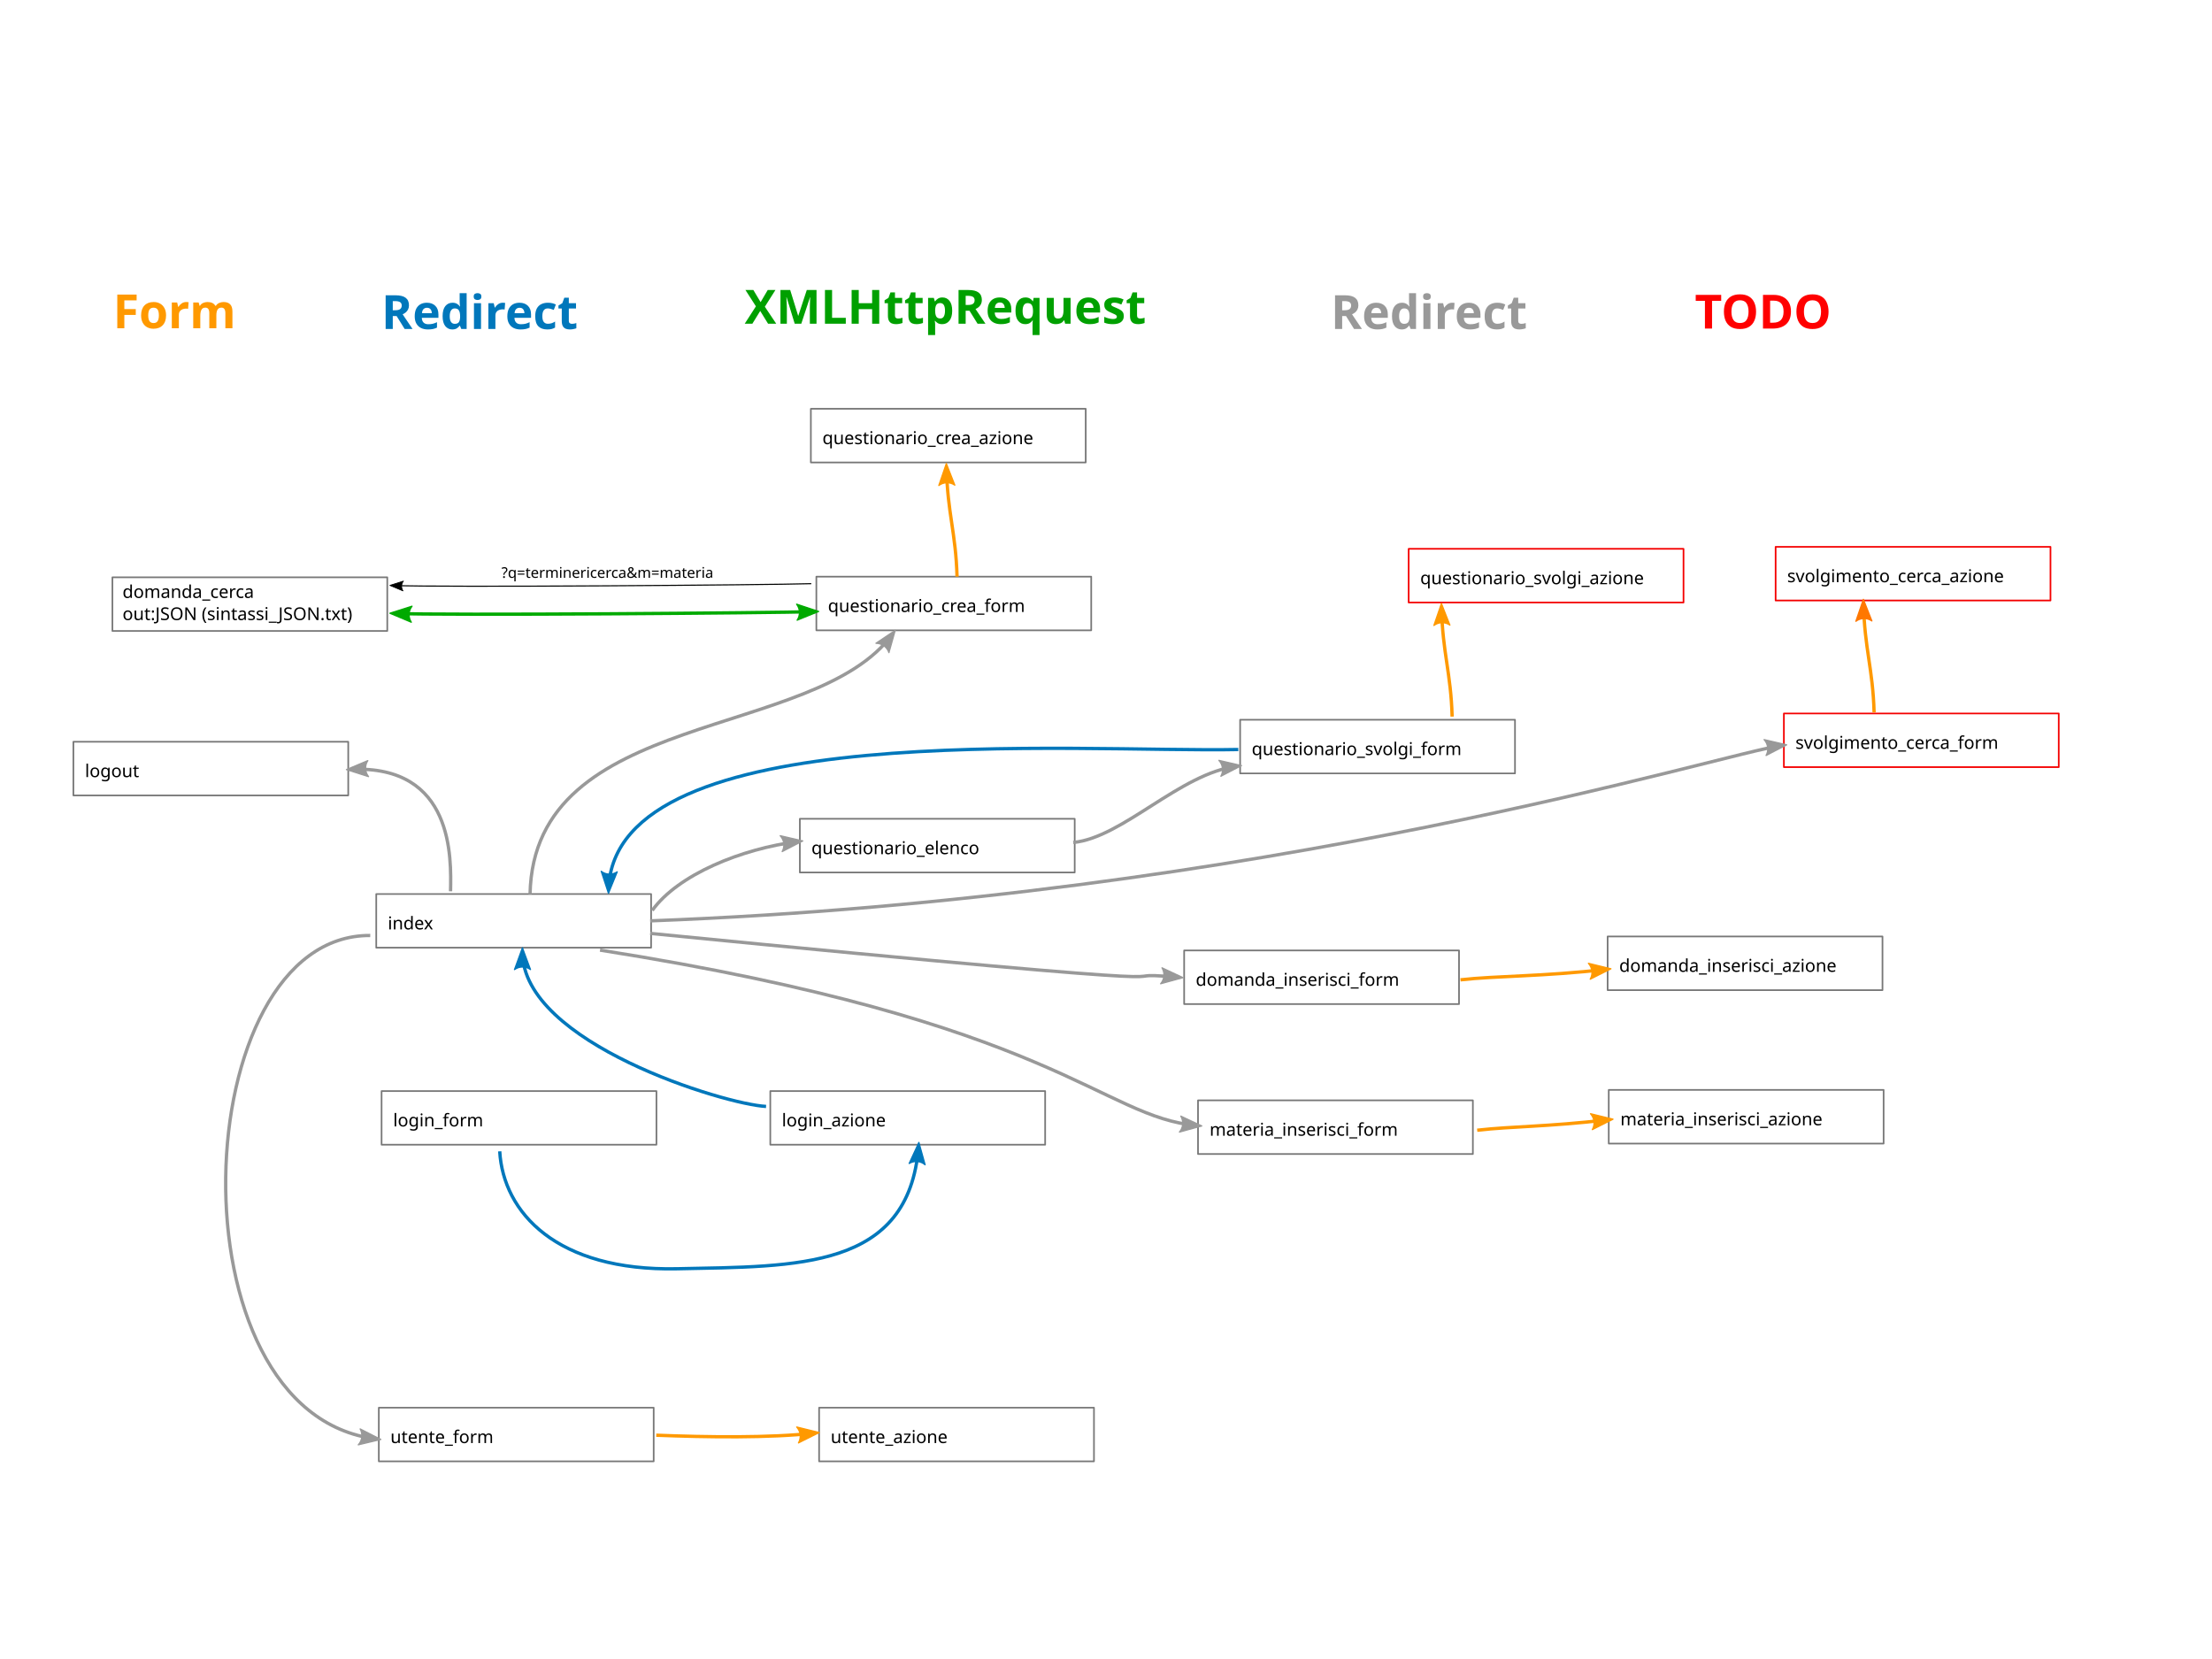
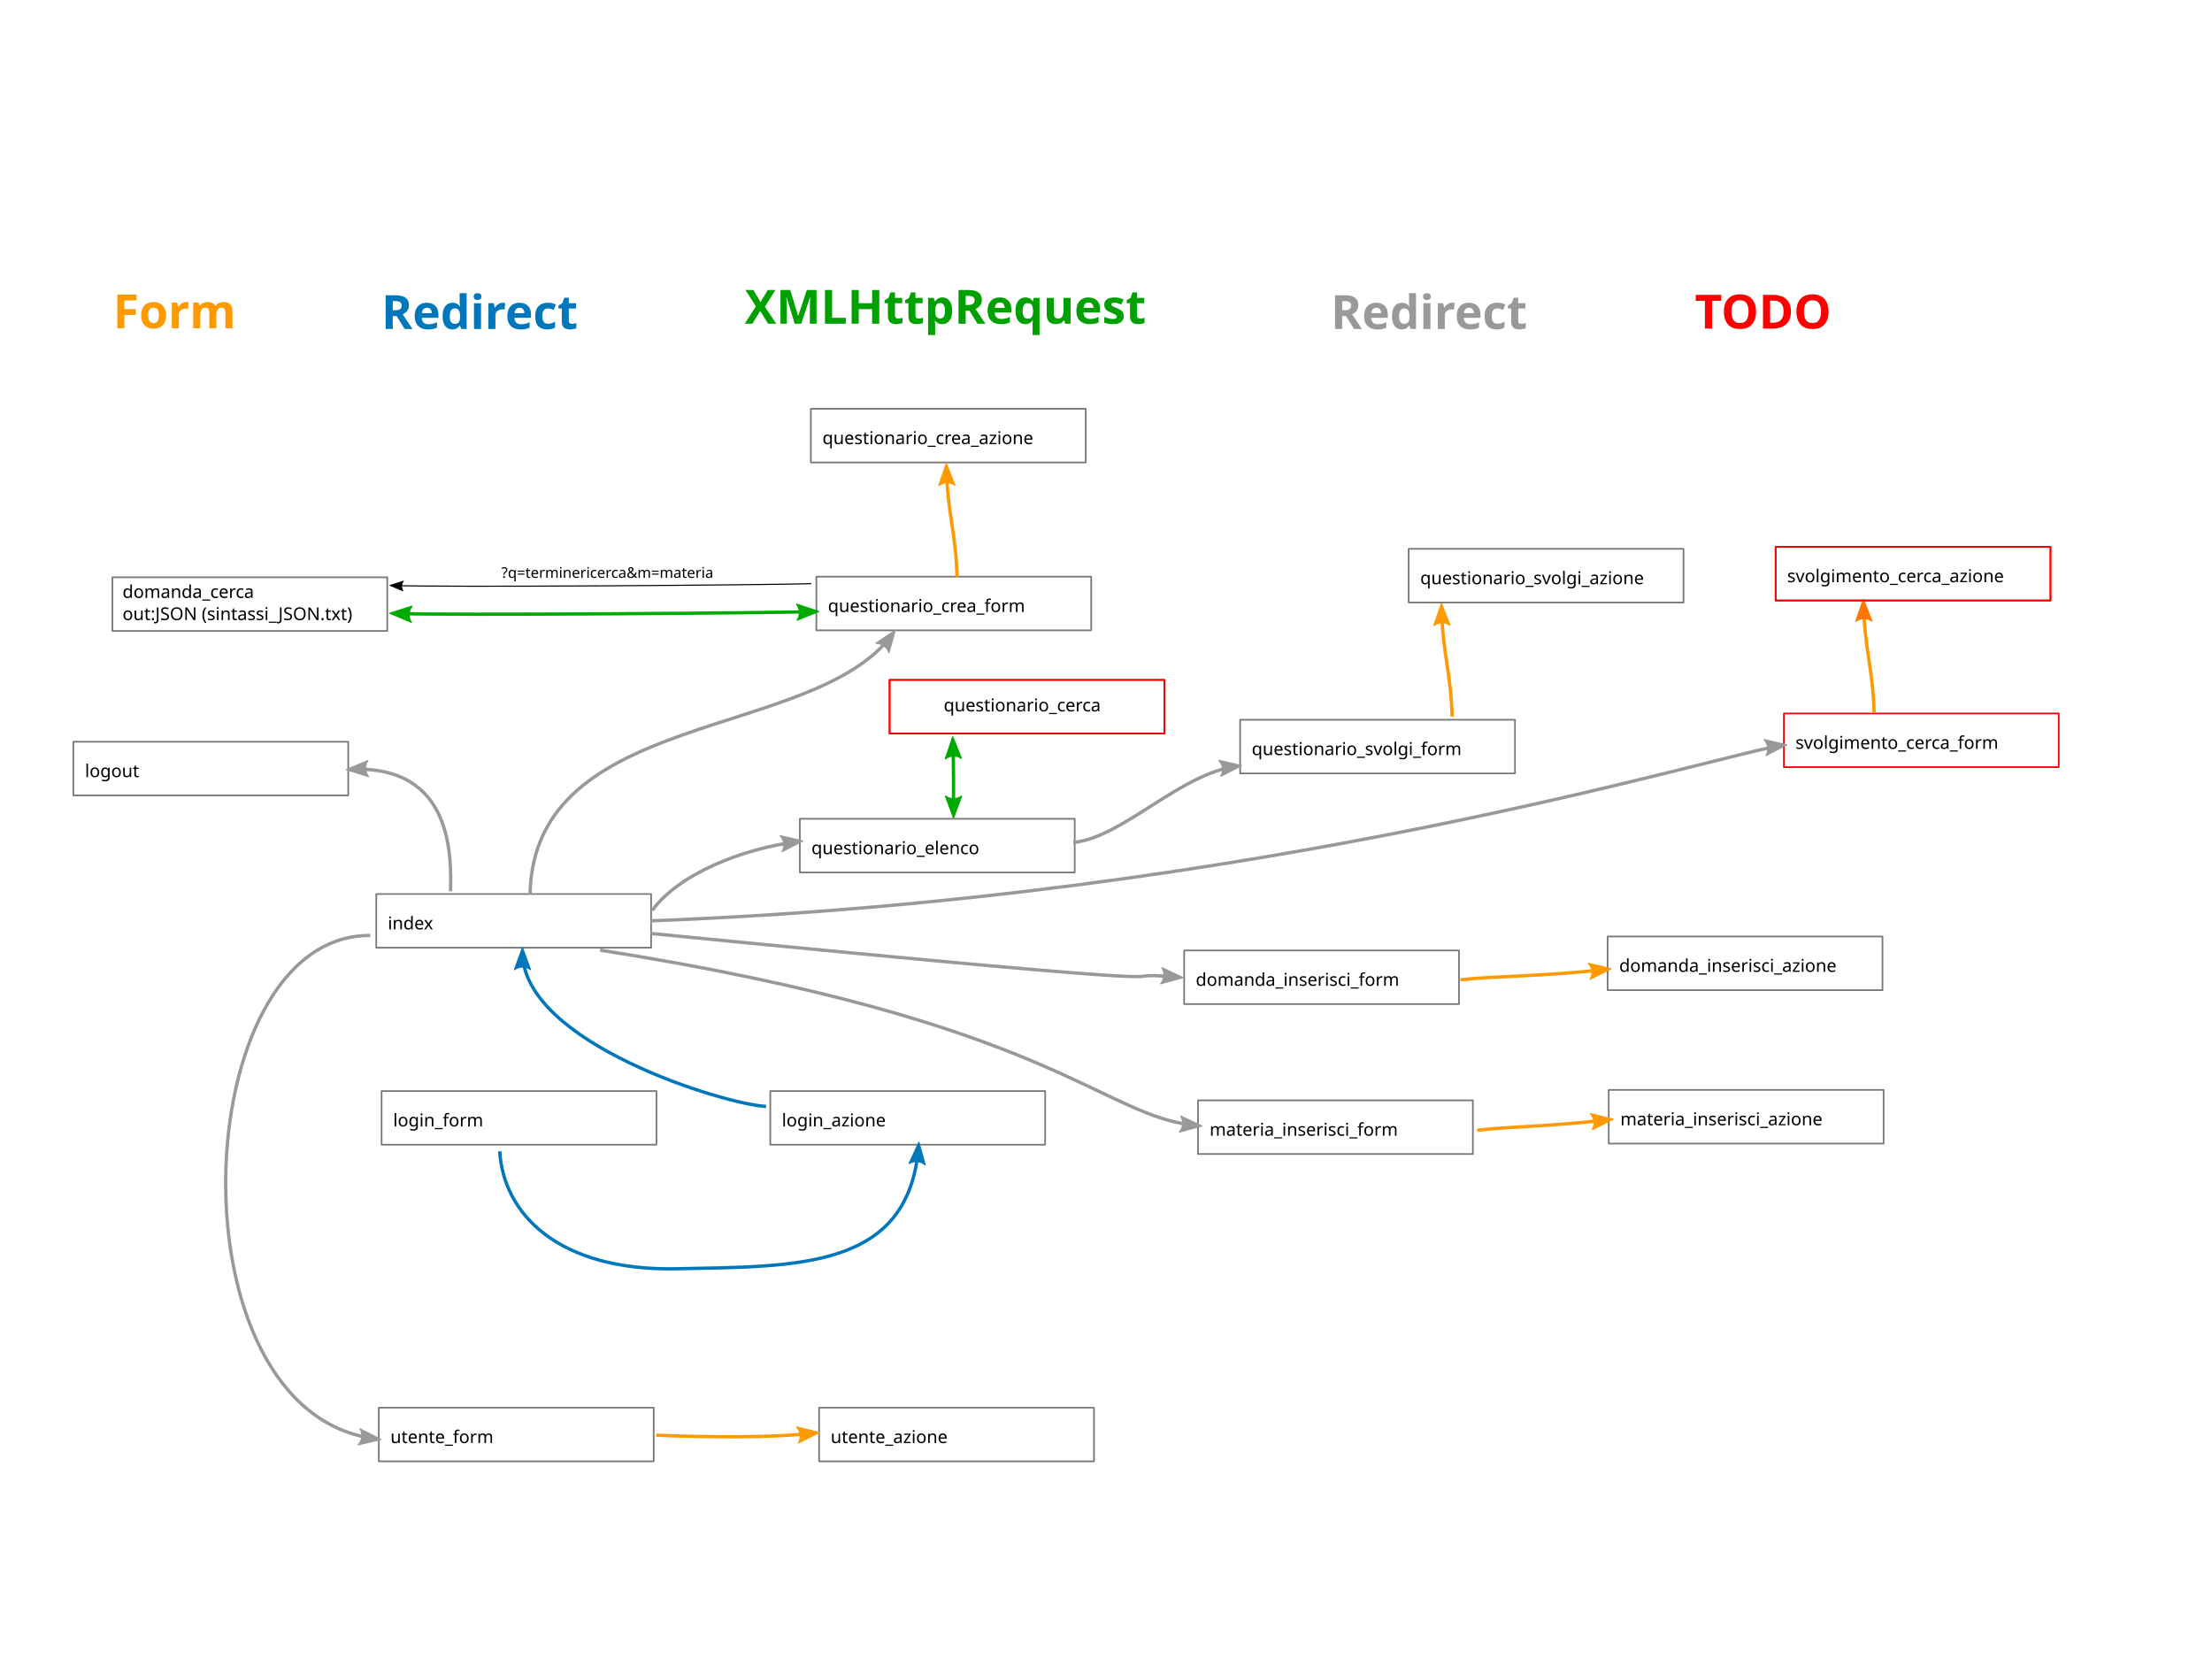
<svg xmlns="http://www.w3.org/2000/svg" width="2000" height="1500" viewBox="0 0 529.167 396.875" version="1.1" id="svg8">
  <defs id="defs2">
+     <marker orient="auto" refY="0" refX="0" id="marker4862" style="overflow:visible">
+       <path id="path4860" style="fill:#00aa00;fill-opacity:1;fill-rule:evenodd;stroke:#00aa00;stroke-width:0.625;stroke-linejoin:round;stroke-opacity:1" d="M 8.719,4.034 -2.207,0.016 8.719,-4.002 c -1.745,2.372 -1.735,5.617 -6e-7,8.035 z" transform="scale(-0.6)" />
+     </marker>
+     <marker style="overflow:visible" id="marker4858" refX="0" refY="0" orient="auto">
+       <path transform="scale(0.6)" d="M 8.719,4.034 -2.207,0.016 8.719,-4.002 c -1.745,2.372 -1.735,5.617 -6e-7,8.035 z" style="fill:#00aa00;fill-opacity:1;fill-rule:evenodd;stroke:#00aa00;stroke-width:0.625;stroke-linejoin:round;stroke-opacity:1" id="path4856" />
+     </marker>
    <marker orient="auto" refY="0.0" refX="0.0" id="marker1396" style="overflow:visible">
      <path id="path1153" style="fill-rule:evenodd;stroke-width:0.625;stroke-linejoin:round;stroke:#0077bb;stroke-opacity:1;fill:#0077bb;fill-opacity:1" d="M 8.719,4.034 L -2.207,0.016 L 8.719,-4.002 C 6.973,-1.63 6.983,1.616 8.719,4.034 z " transform="scale(0.6) translate(0,0)" />
    </marker>
    <marker orient="auto" refY="0.0" refX="0.0" id="Arrow2Lstart" style="overflow:visible">
      <path id="path1147" style="fill-rule:evenodd;stroke-width:0.625;stroke-linejoin:round;stroke:#0077bb;stroke-opacity:1;fill:#0077bb;fill-opacity:1" d="M 8.719,4.034 L -2.207,0.016 L 8.719,-4.002 C 6.973,-1.63 6.983,1.616 8.719,4.034 z " transform="scale(1.1) translate(1,0)" />
    </marker>
    <marker orient="auto" refY="0.0" refX="0.0" id="Arrow1Lstart" style="overflow:visible">
      <path id="path1129" d="M 0.0,0.0 L 5.0,-5.0 L -12.5,0.0 L 5.0,5.0 L 0.0,0.0 z " style="fill-rule:evenodd;stroke:#0077bb;stroke-width:1pt;stroke-opacity:1;fill:#0077bb;fill-opacity:1" transform="scale(0.8) translate(12.5,0)" />
    </marker>
    <marker orient="auto" refY="0" refX="0" id="marker14978" style="overflow:visible">
      <path id="path14976" style="fill:#000100;fill-opacity:1;fill-rule:evenodd;stroke:#000100;stroke-width:0.625;stroke-linejoin:round;stroke-opacity:1" d="M 8.719,4.034 -2.207,0.016 8.719,-4.002 c -1.745,2.372 -1.735,5.617 -6e-7,8.035 z" transform="scale(-0.6)" />
    </marker>
    <marker style="overflow:visible" id="marker14836" refX="0" refY="0" orient="auto">
      <path transform="scale(0.6)" d="M 8.719,4.034 -2.207,0.016 8.719,-4.002 c -1.745,2.372 -1.735,5.617 -6e-7,8.035 z" style="fill:#00aa00;fill-opacity:1;fill-rule:evenodd;stroke:#00aa00;stroke-width:0.625;stroke-linejoin:round;stroke-opacity:1" id="path14834" />
    </marker>
    <marker orient="auto" refY="0" refX="0" id="marker13296" style="overflow:visible">
      <path id="path13294" style="fill:#999999;fill-opacity:1;fill-rule:evenodd;stroke:#999999;stroke-width:0.625;stroke-linejoin:round;stroke-opacity:1" d="M 8.719,4.034 -2.207,0.016 8.719,-4.002 c -1.745,2.372 -1.735,5.617 -6e-7,8.035 z" transform="scale(-0.6)" />
    </marker>
    <marker style="overflow:visible" id="marker13080" refX="0" refY="0" orient="auto">
      <path transform="scale(-0.6)" d="M 8.719,4.034 -2.207,0.016 8.719,-4.002 c -1.745,2.372 -1.735,5.617 -6e-7,8.035 z" style="fill:#999999;fill-opacity:1;fill-rule:evenodd;stroke:#999999;stroke-width:0.625;stroke-linejoin:round;stroke-opacity:1" id="path13078" />
    </marker>
    <marker orient="auto" refY="0" refX="0" id="marker12432" style="overflow:visible">
      <path id="path12430" style="fill:#999999;fill-opacity:1;fill-rule:evenodd;stroke:#999999;stroke-width:0.625;stroke-linejoin:round;stroke-opacity:1" d="M 8.719,4.034 -2.207,0.016 8.719,-4.002 c -1.745,2.372 -1.735,5.617 -6e-7,8.035 z" transform="scale(-0.6)" />
    </marker>
    <marker orient="auto" refY="0" refX="0" id="marker12006" style="overflow:visible">
      <path id="path12004" style="fill:#ff9900;fill-opacity:1;fill-rule:evenodd;stroke:#ff9900;stroke-width:0.625;stroke-linejoin:round;stroke-opacity:1" d="M 8.719,4.034 -2.207,0.016 8.719,-4.002 c -1.745,2.372 -1.735,5.617 -6e-7,8.035 z" transform="scale(-0.6)" />
    </marker>
    <marker style="overflow:visible" id="marker11724" refX="0" refY="0" orient="auto">
      <path transform="scale(-0.6)" d="M 8.719,4.034 -2.207,0.016 8.719,-4.002 c -1.745,2.372 -1.735,5.617 -6e-7,8.035 z" style="fill:#ff9900;fill-opacity:1;fill-rule:evenodd;stroke:#ff9900;stroke-width:0.625;stroke-linejoin:round;stroke-opacity:1" id="path11722" />
    </marker>
    <marker style="overflow:visible" id="marker10980" refX="0" refY="0" orient="auto">
      <path transform="scale(-0.6)" d="M 8.719,4.034 -2.207,0.016 8.719,-4.002 c -1.745,2.372 -1.735,5.617 -6e-7,8.035 z" style="fill:#999999;fill-opacity:1;fill-rule:evenodd;stroke:#999999;stroke-width:0.625;stroke-linejoin:round;stroke-opacity:1" id="path10978" />
    </marker>
    <marker orient="auto" refY="0" refX="0" id="marker10524" style="overflow:visible">
      <path id="path10522" style="fill:#999999;fill-opacity:1;fill-rule:evenodd;stroke:#999999;stroke-width:0.625;stroke-linejoin:round;stroke-opacity:1" d="M 8.719,4.034 -2.207,0.016 8.719,-4.002 c -1.745,2.372 -1.735,5.617 -6e-7,8.035 z" transform="scale(-0.6)" />
    </marker>
    <marker style="overflow:visible" id="marker9492" refX="0" refY="0" orient="auto">
      <path transform="scale(-0.6)" d="M 8.719,4.034 -2.207,0.016 8.719,-4.002 c -1.745,2.372 -1.735,5.617 -6e-7,8.035 z" style="fill:#999999;fill-opacity:1;fill-rule:evenodd;stroke:#999999;stroke-width:0.625;stroke-linejoin:round;stroke-opacity:1" id="path9490" />
    </marker>
    <marker orient="auto" refY="0" refX="0" id="marker8206" style="overflow:visible">
      <path id="path8204" style="fill:#ff9900;fill-opacity:1;fill-rule:evenodd;stroke:#ff9900;stroke-width:0.625;stroke-linejoin:round;stroke-opacity:1" d="M 8.719,4.034 -2.207,0.016 8.719,-4.002 c -1.745,2.372 -1.735,5.617 -6e-7,8.035 z" transform="scale(-0.6)" />
    </marker>
    <marker orient="auto" refY="0" refX="0" id="marker8014" style="overflow:visible">
      <path id="path8012" style="fill:#ff7700;fill-opacity:1;fill-rule:evenodd;stroke:#ff7700;stroke-width:0.625;stroke-linejoin:round;stroke-opacity:1" d="M 8.719,4.034 -2.207,0.016 8.719,-4.002 c -1.745,2.372 -1.735,5.617 -6e-7,8.035 z" transform="scale(-0.6)" />
    </marker>
    <marker style="overflow:visible" id="marker7786" refX="0" refY="0" orient="auto">
      <path transform="scale(-0.6)" d="M 8.719,4.034 -2.207,0.016 8.719,-4.002 c -1.745,2.372 -1.735,5.617 -6e-7,8.035 z" style="fill:#ff9900;fill-opacity:1;fill-rule:evenodd;stroke:#ff9900;stroke-width:0.625;stroke-linejoin:round;stroke-opacity:1" id="path7784" />
    </marker>
    <marker orient="auto" refY="0" refX="0" id="Arrow2Mstart" style="overflow:visible">
      <path id="path967" style="fill:#00aa00;fill-opacity:1;fill-rule:evenodd;stroke:#00aa00;stroke-width:0.625;stroke-linejoin:round;stroke-opacity:1" d="M 8.719,4.034 -2.207,0.016 8.719,-4.002 c -1.745,2.372 -1.735,5.617 -6e-7,8.035 z" transform="scale(0.6)" />
    </marker>
    <marker style="overflow:visible" id="marker6674" refX="0" refY="0" orient="auto">
      <path transform="scale(-0.6)" d="M 8.719,4.034 -2.207,0.016 8.719,-4.002 c -1.745,2.372 -1.735,5.617 -6e-7,8.035 z" style="fill:#00aa00;fill-opacity:1;fill-rule:evenodd;stroke:#00aa00;stroke-width:0.625;stroke-linejoin:round;stroke-opacity:1" id="path6672" />
    </marker>
    <marker orient="auto" refY="0" refX="0" id="marker6094" style="overflow:visible">
      <path id="path6092" style="fill:#ff9900;fill-opacity:1;fill-rule:evenodd;stroke:#ff9900;stroke-width:0.625;stroke-linejoin:round;stroke-opacity:1" d="M 8.719,4.034 -2.207,0.016 8.719,-4.002 c -1.745,2.372 -1.735,5.617 -6e-7,8.035 z" transform="scale(-0.6)" />
    </marker>
    <marker style="overflow:visible" id="marker5676" refX="0" refY="0" orient="auto">
      <path transform="scale(-0.6)" d="M 8.719,4.034 -2.207,0.016 8.719,-4.002 c -1.745,2.372 -1.735,5.617 -6e-7,8.035 z" style="fill:#999999;fill-opacity:1;fill-rule:evenodd;stroke:#999999;stroke-width:0.625;stroke-linejoin:round;stroke-opacity:1" id="path5674" />
    </marker>
    <marker orient="auto" refY="0" refX="0" id="marker4500" style="overflow:visible">
      <path id="path4498" style="fill:#999999;fill-opacity:1;fill-rule:evenodd;stroke:#999999;stroke-width:0.625;stroke-linejoin:round;stroke-opacity:1" d="M 8.719,4.034 -2.207,0.016 8.719,-4.002 c -1.745,2.372 -1.735,5.617 -6e-7,8.035 z" transform="scale(-0.6)" />
    </marker>
    <marker orient="auto" refY="0" refX="0" id="marker3344" style="overflow:visible">
      <path id="path3342" style="fill:#0077bb;fill-opacity:1;fill-rule:evenodd;stroke:#0077bb;stroke-width:0.625;stroke-linejoin:round;stroke-opacity:1" d="M 8.719,4.034 -2.207,0.016 8.719,-4.002 c -1.745,2.372 -1.735,5.617 -6e-7,8.035 z" transform="scale(-0.6)" />
-     </marker>
-     <marker style="overflow:visible" id="marker3308" refX="0" refY="0" orient="auto">
-       <path transform="scale(-0.6)" d="M 8.719,4.034 -2.207,0.016 8.719,-4.002 c -1.745,2.372 -1.735,5.617 -6e-7,8.035 z" style="fill:#0077bb;fill-opacity:1;fill-rule:evenodd;stroke:#0077bb;stroke-width:0.625;stroke-linejoin:round;stroke-opacity:1" id="path3306" />
    </marker>
    <marker orient="auto" refY="0" refX="0" id="Arrow2Mend" style="overflow:visible">
      <path id="path970" style="fill:#0077bb;fill-opacity:1;fill-rule:evenodd;stroke:#0077bb;stroke-width:0.625;stroke-linejoin:round;stroke-opacity:1" d="M 8.719,4.034 -2.207,0.016 8.719,-4.002 c -1.745,2.372 -1.735,5.617 -6e-7,8.035 z" transform="scale(-0.6)" />
    </marker>
    <marker orient="auto" refY="0" refX="0" id="marker1802" style="overflow:visible">
      <path id="path1800" style="fill:#000100;fill-opacity:1;fill-rule:evenodd;stroke:#000100;stroke-width:0.625;stroke-linejoin:round;stroke-opacity:1" d="M 8.719,4.034 -2.207,0.016 8.719,-4.002 c -1.745,2.372 -1.735,5.617 -6e-7,8.035 z" transform="matrix(-1.1,0,0,-1.1,-1.1,0)" />
    </marker>
    <marker orient="auto" refY="0" refX="0" id="Arrow1Lend" style="overflow:visible">
      <path id="path946" d="M 0,0 5,-5 -12.5,0 5,5 Z" style="fill:#0077bb;fill-opacity:1;fill-rule:evenodd;stroke:#0077bb;stroke-width:1pt;stroke-opacity:1" transform="matrix(-0.8,0,0,-0.8,-10,0)" />
    </marker>
  </defs>
  <g id="layer1" transform="translate(0,99.87499)">
    <rect style="fill:none;fill-opacity:1;stroke:#777777;stroke-width:0.392;stroke-linecap:round;stroke-linejoin:round;stroke-miterlimit:4;stroke-dasharray:none;stroke-opacity:1" id="rect815" width="65.754" height="12.837" x="90.009" y="114" />
    <text xml:space="preserve" style="font-style:normal;font-weight:normal;font-size:2.117px;line-height:125%;font-family:sans-serif;letter-spacing:0px;word-spacing:0px;fill:#000000;fill-opacity:1;stroke:none;stroke-width:0.265px;stroke-linecap:butt;stroke-linejoin:miter;stroke-opacity:1" x="92.774" y="122.461" id="text819">
      <tspan id="tspan817" x="92.774" y="122.461" style="font-size:4.233px;stroke-width:0.265px">index</tspan>
    </text>
    <rect y="161.133" x="91.283" height="12.837" width="65.754" id="rect821" style="fill:none;fill-opacity:1;stroke:#777777;stroke-width:0.392;stroke-linecap:round;stroke-linejoin:round;stroke-miterlimit:4;stroke-dasharray:none;stroke-opacity:1" />
    <text id="text825" y="169.593" x="94.048" style="font-style:normal;font-weight:normal;font-size:2.117px;line-height:125%;font-family:sans-serif;letter-spacing:0px;word-spacing:0px;fill:#000000;fill-opacity:1;stroke:none;stroke-width:0.265px;stroke-linecap:butt;stroke-linejoin:miter;stroke-opacity:1" xml:space="preserve">
      <tspan style="font-size:4.233px;stroke-width:0.265px" y="169.593" x="94.048" id="tspan823">login_form</tspan>
    </text>
    <rect style="fill:none;fill-opacity:1;stroke:#777777;stroke-width:0.392;stroke-linecap:round;stroke-linejoin:round;stroke-miterlimit:4;stroke-dasharray:none;stroke-opacity:1" id="rect827" width="65.754" height="12.837" x="184.274" y="161.133" />
    <text xml:space="preserve" style="font-style:normal;font-weight:normal;font-size:2.117px;line-height:125%;font-family:sans-serif;letter-spacing:0px;word-spacing:0px;fill:#000000;fill-opacity:1;stroke:none;stroke-width:0.265px;stroke-linecap:butt;stroke-linejoin:miter;stroke-opacity:1" x="187.039" y="169.593" id="text831">
      <tspan id="tspan829" x="187.039" y="169.593" style="font-size:4.233px;stroke-width:0.265px">login_azione</tspan>
    </text>
    <rect y="160.858" x="384.854" height="12.837" width="65.754" id="rect833" style="fill:none;fill-opacity:1;stroke:#777777;stroke-width:0.392;stroke-linecap:round;stroke-linejoin:round;stroke-miterlimit:4;stroke-dasharray:none;stroke-opacity:1" />
    <text id="text837" y="169.319" x="387.619" style="font-style:normal;font-weight:normal;font-size:2.117px;line-height:125%;font-family:sans-serif;letter-spacing:0px;word-spacing:0px;fill:#000000;fill-opacity:1;stroke:none;stroke-width:0.265px;stroke-linecap:butt;stroke-linejoin:miter;stroke-opacity:1" xml:space="preserve">
      <tspan style="font-size:4.233px;stroke-width:0.265px" y="169.319" x="387.619" id="tspan835">materia_inserisci_azione</tspan>
    </text>
    <rect style="fill:none;fill-opacity:1;stroke:#777777;stroke-width:0.392;stroke-linecap:round;stroke-linejoin:round;stroke-miterlimit:4;stroke-dasharray:none;stroke-opacity:1" id="rect839" width="65.754" height="12.837" x="286.595" y="163.357" />
    <text xml:space="preserve" style="font-style:normal;font-weight:normal;font-size:2.117px;line-height:125%;font-family:sans-serif;letter-spacing:0px;word-spacing:0px;fill:#000000;fill-opacity:1;stroke:none;stroke-width:0.265px;stroke-linecap:butt;stroke-linejoin:miter;stroke-opacity:1" x="289.36" y="171.817" id="text843">
      <tspan id="tspan841" x="289.36" y="171.817" style="font-size:4.233px;stroke-width:0.265px">materia_inserisci_form</tspan>
    </text>
    <rect y="127.492" x="283.28" height="12.837" width="65.754" id="rect857" style="fill:none;fill-opacity:1;stroke:#777777;stroke-width:0.392;stroke-linecap:round;stroke-linejoin:round;stroke-miterlimit:4;stroke-dasharray:none;stroke-opacity:1" />
    <text id="text861" y="135.952" x="286.045" style="font-style:normal;font-weight:normal;font-size:2.117px;line-height:125%;font-family:sans-serif;letter-spacing:0px;word-spacing:0px;fill:#000000;fill-opacity:1;stroke:none;stroke-width:0.265px;stroke-linecap:butt;stroke-linejoin:miter;stroke-opacity:1" xml:space="preserve">
      <tspan style="font-size:4.233px;stroke-width:0.265px" y="135.952" x="286.045" id="tspan859">domanda_inserisci_form</tspan>
    </text>
    <rect style="fill:none;fill-opacity:1;stroke:#777777;stroke-width:0.392;stroke-linecap:round;stroke-linejoin:round;stroke-miterlimit:4;stroke-dasharray:none;stroke-opacity:1" id="rect863" width="65.754" height="12.837" x="384.586" y="124.152" />
    <text xml:space="preserve" style="font-style:normal;font-weight:normal;font-size:2.117px;line-height:125%;font-family:sans-serif;letter-spacing:0px;word-spacing:0px;fill:#000000;fill-opacity:1;stroke:none;stroke-width:0.265px;stroke-linecap:butt;stroke-linejoin:miter;stroke-opacity:1" x="387.351" y="132.613" id="text867">
      <tspan id="tspan865" x="387.351" y="132.613" style="font-size:4.233px;stroke-width:0.265px">domanda_inserisci_azione</tspan>
    </text>
    <rect y="70.806" x="426.75" height="12.837" width="65.754" id="rect869" style="fill:none;fill-opacity:1;stroke:#f40000;stroke-width:0.392;stroke-linecap:round;stroke-linejoin:round;stroke-miterlimit:4;stroke-dasharray:none;stroke-opacity:1" />
    <text id="text873" y="79.266" x="429.515" style="font-style:normal;font-weight:normal;font-size:2.117px;line-height:125%;font-family:sans-serif;letter-spacing:0px;word-spacing:0px;fill:#000000;fill-opacity:1;stroke:none;stroke-width:0.265px;stroke-linecap:butt;stroke-linejoin:miter;stroke-opacity:1" xml:space="preserve">
      <tspan style="font-size:4.233px;stroke-width:0.265px" y="79.266" x="429.515" id="tspan871">svolgimento_cerca_form</tspan>
    </text>
    <rect style="fill:none;fill-opacity:1;stroke:#f40000;stroke-width:0.392;stroke-linecap:round;stroke-linejoin:round;stroke-miterlimit:4;stroke-dasharray:none;stroke-opacity:1" id="rect875" width="65.754" height="12.837" x="424.775" y="30.943" />
    <text xml:space="preserve" style="font-style:normal;font-weight:normal;font-size:2.117px;line-height:125%;font-family:sans-serif;letter-spacing:0px;word-spacing:0px;fill:#000000;fill-opacity:1;stroke:none;stroke-width:0.265px;stroke-linecap:butt;stroke-linejoin:miter;stroke-opacity:1" x="427.54" y="39.403" id="text879">
      <tspan id="tspan877" x="427.54" y="39.403" style="font-size:4.233px;stroke-width:0.265px">svolgimento_cerca_azione</tspan>
    </text>
    <rect y="96.004" x="191.344" height="12.837" width="65.754" id="rect881" style="fill:none;fill-opacity:1;stroke:#777777;stroke-width:0.392;stroke-linecap:round;stroke-linejoin:round;stroke-miterlimit:4;stroke-dasharray:none;stroke-opacity:1" />
    <text id="text885" y="104.464" x="194.109" style="font-style:normal;font-weight:normal;font-size:2.117px;line-height:125%;font-family:sans-serif;letter-spacing:0px;word-spacing:0px;fill:#000000;fill-opacity:1;stroke:none;stroke-width:0.265px;stroke-linecap:butt;stroke-linejoin:miter;stroke-opacity:1" xml:space="preserve">
      <tspan style="font-size:4.233px;stroke-width:0.265px" y="104.464" x="194.109" id="tspan883">questionario_elenco</tspan>
    </text>
    <rect style="fill:none;fill-opacity:1;stroke:#777777;stroke-width:0.392;stroke-linecap:round;stroke-linejoin:round;stroke-miterlimit:4;stroke-dasharray:none;stroke-opacity:1" id="rect887" width="65.754" height="12.837" x="296.672" y="72.305" />
    <text xml:space="preserve" style="font-style:normal;font-weight:normal;font-size:2.117px;line-height:125%;font-family:sans-serif;letter-spacing:0px;word-spacing:0px;fill:#000000;fill-opacity:1;stroke:none;stroke-width:0.265px;stroke-linecap:butt;stroke-linejoin:miter;stroke-opacity:1" x="299.437" y="80.766" id="text891">
      <tspan id="tspan889" x="299.437" y="80.766" style="font-size:4.233px;stroke-width:0.265px">questionario_svolgi_form</tspan>
    </text>
-     <rect y="31.419" x="336.987" height="12.837" width="65.754" id="rect893" style="fill:none;fill-opacity:1;stroke:#f40000;stroke-width:0.392;stroke-linecap:round;stroke-linejoin:round;stroke-miterlimit:4;stroke-dasharray:none;stroke-opacity:1" />
+     <rect y="31.419" x="336.987" height="12.837" width="65.754" id="rect893" style="fill:none;fill-opacity:1;stroke:#777777;stroke-width:0.392;stroke-linecap:round;stroke-linejoin:round;stroke-miterlimit:4;stroke-dasharray:none;stroke-opacity:1" />
    <text id="text897" y="39.879" x="339.752" style="font-style:normal;font-weight:normal;font-size:2.117px;line-height:125%;font-family:sans-serif;letter-spacing:0px;word-spacing:0px;fill:#000000;fill-opacity:1;stroke:none;stroke-width:0.265px;stroke-linecap:butt;stroke-linejoin:miter;stroke-opacity:1" xml:space="preserve">
      <tspan style="font-size:4.233px;stroke-width:0.265px" y="39.879" x="339.752" id="tspan895">questionario_svolgi_azione</tspan>
    </text>
    <rect style="fill:none;fill-opacity:1;stroke:#777777;stroke-width:0.392;stroke-linecap:round;stroke-linejoin:round;stroke-miterlimit:4;stroke-dasharray:none;stroke-opacity:1" id="rect899" width="65.754" height="12.837" x="195.294" y="38.074" />
    <text xml:space="preserve" style="font-style:normal;font-weight:normal;font-size:2.117px;line-height:125%;font-family:sans-serif;letter-spacing:0px;word-spacing:0px;fill:#000000;fill-opacity:1;stroke:none;stroke-width:0.265px;stroke-linecap:butt;stroke-linejoin:miter;stroke-opacity:1" x="198.059" y="46.534" id="text903">
      <tspan id="tspan901" x="198.059" y="46.534" style="font-size:4.233px;stroke-width:0.265px">questionario_crea_form</tspan>
    </text>
    <rect y="-2.082" x="193.978" height="12.837" width="65.754" id="rect911" style="fill:none;fill-opacity:1;stroke:#777777;stroke-width:0.392;stroke-linecap:round;stroke-linejoin:round;stroke-miterlimit:4;stroke-dasharray:none;stroke-opacity:1" />
    <text id="text915" y="6.378" x="196.743" style="font-style:normal;font-weight:normal;font-size:2.117px;line-height:125%;font-family:sans-serif;letter-spacing:0px;word-spacing:0px;fill:#000000;fill-opacity:1;stroke:none;stroke-width:0.265px;stroke-linecap:butt;stroke-linejoin:miter;stroke-opacity:1" xml:space="preserve">
      <tspan style="font-size:4.233px;stroke-width:0.265px" y="6.378" x="196.743" id="tspan913">questionario_crea_azione</tspan>
    </text>
    <rect style="fill:none;fill-opacity:1;stroke:#777777;stroke-width:0.392;stroke-linecap:round;stroke-linejoin:round;stroke-miterlimit:4;stroke-dasharray:none;stroke-opacity:1" id="rect917" width="65.754" height="12.837" x="26.892" y="38.228" />
    <text xml:space="preserve" style="font-style:normal;font-weight:normal;font-size:2.117px;line-height:125%;font-family:sans-serif;letter-spacing:0px;word-spacing:0px;fill:#000000;fill-opacity:1;stroke:none;stroke-width:0.265px;stroke-linecap:butt;stroke-linejoin:miter;stroke-opacity:1" x="29.305" y="43.166" id="text921">
      <tspan id="tspan919" x="29.305" y="43.166" style="font-size:4.233px;line-height:125%;stroke-width:0.265px">domanda_cerca</tspan>
      <tspan x="29.305" y="48.458" style="font-size:4.233px;line-height:125%;stroke-width:0.265px" id="tspan15430">out:JSON (sintassi_JSON.txt)</tspan>
    </text>
    <rect y="77.572" x="17.554" height="12.837" width="65.754" id="rect923" style="fill:none;fill-opacity:1;stroke:#777777;stroke-width:0.392;stroke-linecap:round;stroke-linejoin:round;stroke-miterlimit:4;stroke-dasharray:none;stroke-opacity:1" />
    <text id="text927" y="86.032" x="20.319" style="font-style:normal;font-weight:normal;font-size:2.117px;line-height:125%;font-family:sans-serif;letter-spacing:0px;word-spacing:0px;fill:#000000;fill-opacity:1;stroke:none;stroke-width:0.265px;stroke-linecap:butt;stroke-linejoin:miter;stroke-opacity:1" xml:space="preserve">
      <tspan style="font-size:4.233px;stroke-width:0.265px" y="86.032" x="20.319" id="tspan925">logout</tspan>
    </text>
    <rect style="fill:none;fill-opacity:1;stroke:#777777;stroke-width:0.392;stroke-linecap:round;stroke-linejoin:round;stroke-miterlimit:4;stroke-dasharray:none;stroke-opacity:1" id="rect929" width="65.754" height="12.837" x="90.625" y="236.88" />
    <text xml:space="preserve" style="font-style:normal;font-weight:normal;font-size:2.117px;line-height:125%;font-family:sans-serif;letter-spacing:0px;word-spacing:0px;fill:#000000;fill-opacity:1;stroke:none;stroke-width:0.265px;stroke-linecap:butt;stroke-linejoin:miter;stroke-opacity:1" x="93.39" y="245.34" id="text933">
      <tspan id="tspan931" x="93.39" y="245.34" style="font-size:4.233px;stroke-width:0.265px">utente_form</tspan>
    </text>
    <rect y="236.88" x="195.952" height="12.837" width="65.754" id="rect935" style="fill:none;fill-opacity:1;stroke:#777777;stroke-width:0.392;stroke-linecap:round;stroke-linejoin:round;stroke-miterlimit:4;stroke-dasharray:none;stroke-opacity:1" />
    <text id="text939" y="245.34" x="198.717" style="font-style:normal;font-weight:normal;font-size:2.117px;line-height:125%;font-family:sans-serif;letter-spacing:0px;word-spacing:0px;fill:#000000;fill-opacity:1;stroke:none;stroke-width:0.265px;stroke-linecap:butt;stroke-linejoin:miter;stroke-opacity:1" xml:space="preserve">
      <tspan style="font-size:4.233px;stroke-width:0.265px" y="245.34" x="198.717" id="tspan937">utente_azione</tspan>
    </text>
-     <path style="fill:none;fill-rule:evenodd;stroke:#0077bb;stroke-width:0.794;stroke-linecap:butt;stroke-linejoin:miter;stroke-miterlimit:4;stroke-dasharray:none;stroke-opacity:1;marker-end:url(#marker3308)" d="M 296.232,79.428 C 258.318,80.236 147.023,71.312 145.591,112.774" id="path941" />
    <path id="path1678" d="m 183.261,164.812 c -9.71,-0.46 -58.218,-15.132 -58.272,-36.895" style="fill:none;fill-rule:evenodd;stroke:#0077bb;stroke-width:0.794;stroke-linecap:butt;stroke-linejoin:miter;stroke-miterlimit:4;stroke-dasharray:none;stroke-opacity:1;marker-end:url(#Arrow2Mend)" />
    <path style="fill:none;fill-rule:evenodd;stroke:#0077bb;stroke-width:0.794;stroke-linecap:butt;stroke-linejoin:miter;stroke-miterlimit:4;stroke-dasharray:none;stroke-opacity:1;marker-start:url(#marker1396)" d="m 219.742,174.473 c -2.375,29.43 -28.973,28.571 -57.777,29.173 -28.804,0.602 -41.574,-13.452 -42.419,-28.094" id="path1798" />
    <text xml:space="preserve" style="font-style:normal;font-weight:normal;font-size:2.117px;line-height:125%;font-family:sans-serif;letter-spacing:0px;word-spacing:0px;fill:#000000;fill-opacity:1;stroke:none;stroke-width:0.265px;stroke-linecap:butt;stroke-linejoin:miter;stroke-opacity:1" x="27.043" y="-21.345" id="text3804">
      <tspan id="tspan3802" x="27.043" y="-21.345" style="font-style:normal;font-variant:normal;font-weight:bold;font-stretch:normal;font-size:11.289px;font-family:sans-serif;-inkscape-font-specification:'sans-serif Bold';fill:#ff9900;fill-opacity:1;stroke-width:0.265px">Form</tspan>
    </text>
    <path id="path4496" d="m 156.037,117.921 c 6.136,-8.541 21.304,-14.772 34.965,-16.486" style="fill:none;fill-rule:evenodd;stroke:#999999;stroke-width:0.794;stroke-linecap:butt;stroke-linejoin:miter;stroke-miterlimit:4;stroke-dasharray:none;stroke-opacity:1;marker-end:url(#marker4500)" />
    <path style="fill:none;fill-rule:evenodd;stroke:#999999;stroke-width:0.794;stroke-linecap:butt;stroke-linejoin:miter;stroke-miterlimit:4;stroke-dasharray:none;stroke-opacity:1;marker-end:url(#marker5676)" d="m 256.746,101.666 c 11.79,-1.12 25.545,-16.539 39.206,-18.253" id="path5672" />
    <text id="text6082" y="-21.172" x="91.244" style="font-style:normal;font-weight:normal;font-size:2.117px;line-height:125%;font-family:sans-serif;letter-spacing:0px;word-spacing:0px;fill:#000000;fill-opacity:1;stroke:none;stroke-width:0.265px;stroke-linecap:butt;stroke-linejoin:miter;stroke-opacity:1" xml:space="preserve">
      <tspan style="font-style:normal;font-variant:normal;font-weight:bold;font-stretch:normal;font-size:11.289px;font-family:sans-serif;-inkscape-font-specification:'sans-serif Bold';fill:#0077bb;fill-opacity:1;stroke-width:0.265px" y="-21.172" x="91.244" id="tspan6080">Redirect</tspan>
    </text>
    <path id="path6090" d="M 228.95,38.075 C 228.665,27.602 226.654,22.811 226.418,12.073" style="fill:none;fill-rule:evenodd;stroke:#ff9900;stroke-width:0.794;stroke-linecap:butt;stroke-linejoin:miter;stroke-miterlimit:4;stroke-dasharray:none;stroke-opacity:1;marker-end:url(#marker6094)" />
    <text xml:space="preserve" style="font-style:normal;font-weight:normal;font-size:2.117px;line-height:125%;font-family:sans-serif;letter-spacing:0px;word-spacing:0px;fill:#000000;fill-opacity:1;stroke:none;stroke-width:0.265px;stroke-linecap:butt;stroke-linejoin:miter;stroke-opacity:1" x="178.162" y="-22.439" id="text6344">
      <tspan id="tspan6342" x="178.162" y="-22.439" style="font-style:normal;font-variant:normal;font-weight:bold;font-stretch:normal;font-size:11.289px;font-family:sans-serif;-inkscape-font-specification:'sans-serif Bold';fill:#00a000;fill-opacity:1;stroke-width:0.265px">XMLHttpRequest</tspan>
    </text>
    <path style="fill:none;fill-rule:evenodd;stroke:#00aa00;stroke-width:0.794;stroke-linecap:butt;stroke-linejoin:miter;stroke-miterlimit:4;stroke-dasharray:none;stroke-opacity:1;marker-start:url(#Arrow2Mstart);marker-end:url(#marker6674)" d="m 194.787,46.445 c -9.429,0.309 -89.028,0.936 -100.454,0.422" id="path6670" />
    <path style="fill:none;fill-rule:evenodd;stroke:#ff9900;stroke-width:0.794;stroke-linecap:butt;stroke-linejoin:miter;stroke-miterlimit:4;stroke-dasharray:none;stroke-opacity:1;marker-end:url(#marker7786)" d="M 347.387,71.557 C 347.102,61.084 345.091,56.293 344.854,45.555" id="path7782" />
    <path id="path8010" d="M 448.332,70.557 C 448.047,60.084 446.036,55.294 445.8,44.556" style="fill:none;fill-rule:evenodd;stroke:#ff9900;stroke-width:0.794;stroke-linecap:butt;stroke-linejoin:miter;stroke-miterlimit:4;stroke-dasharray:none;stroke-opacity:1;marker-end:url(#marker8014)" />
    <path id="path8202" d="m 349.386,134.523 c 8.71,-0.978 19.692,-0.771 34.947,-2.514" style="fill:none;fill-rule:evenodd;stroke:#ff9900;stroke-width:0.794;stroke-linecap:butt;stroke-linejoin:miter;stroke-miterlimit:4;stroke-dasharray:none;stroke-opacity:1;marker-end:url(#marker8206)" />
    <text xml:space="preserve" style="font-style:normal;font-weight:normal;font-size:2.117px;line-height:125%;font-family:sans-serif;letter-spacing:0px;word-spacing:0px;fill:#000000;fill-opacity:1;stroke:none;stroke-width:0.265px;stroke-linecap:butt;stroke-linejoin:miter;stroke-opacity:1" x="318.365" y="-21.172" id="text9348">
      <tspan id="tspan9346" x="318.365" y="-21.172" style="font-style:normal;font-variant:normal;font-weight:bold;font-stretch:normal;font-size:11.289px;font-family:sans-serif;-inkscape-font-specification:'sans-serif Bold';fill:#999999;fill-opacity:1;stroke-width:0.265px">Redirect</tspan>
    </text>
    <path style="fill:none;fill-rule:evenodd;stroke:#999999;stroke-width:0.794;stroke-linecap:butt;stroke-linejoin:miter;stroke-miterlimit:4;stroke-dasharray:none;stroke-opacity:1;marker-end:url(#marker9492)" d="M 155.538,120.42 C 303.098,114.877 412.715,80.161 426.376,78.448" id="path9488" />
    <path id="path10520" d="m 155.538,123.418 c 154.786,15.231 103.323,8.521 126.416,10.5" style="fill:none;fill-rule:evenodd;stroke:#999999;stroke-width:0.794;stroke-linecap:butt;stroke-linejoin:miter;stroke-miterlimit:4;stroke-dasharray:none;stroke-opacity:1;marker-end:url(#marker10524)" />
    <path style="fill:none;fill-rule:evenodd;stroke:#999999;stroke-width:0.794;stroke-linecap:butt;stroke-linejoin:miter;stroke-miterlimit:4;stroke-dasharray:none;stroke-opacity:1;marker-end:url(#marker10980)" d="m 143.544,127.416 c 109.31,17.23 119.814,40.004 142.907,41.983" id="path10976" />
    <path style="fill:none;fill-rule:evenodd;stroke:#ff9900;stroke-width:0.794;stroke-linecap:butt;stroke-linejoin:miter;stroke-miterlimit:4;stroke-dasharray:none;stroke-opacity:1;marker-end:url(#marker11724)" d="m 353.383,170.504 c 8.71,-0.978 16.194,-0.771 31.449,-2.514" id="path11720" />
    <path id="path12002" d="m 156.989,243.464 c 12.175,0.478 27.144,0.691 37.945,-0.515" style="fill:none;fill-rule:evenodd;stroke:#ff9900;stroke-width:0.794;stroke-linecap:butt;stroke-linejoin:miter;stroke-miterlimit:4;stroke-dasharray:none;stroke-opacity:1;marker-end:url(#marker12006)" />
    <path id="path12428" d="m 88.574,123.918 c -44.107,-0.261 -48.595,114.464 1.483,120.441" style="fill:none;fill-rule:evenodd;stroke:#999999;stroke-width:0.794;stroke-linecap:butt;stroke-linejoin:miter;stroke-miterlimit:4;stroke-dasharray:none;stroke-opacity:1;marker-end:url(#marker12432)" />
    <text id="text12892" y="-21.271" x="405.443" style="font-style:normal;font-weight:normal;font-size:2.117px;line-height:125%;font-family:sans-serif;letter-spacing:0px;word-spacing:0px;fill:#000000;fill-opacity:1;stroke:none;stroke-width:0.265px;stroke-linecap:butt;stroke-linejoin:miter;stroke-opacity:1" xml:space="preserve">
      <tspan style="font-style:normal;font-variant:normal;font-weight:bold;font-stretch:normal;font-size:11.289px;font-family:sans-serif;-inkscape-font-specification:'sans-serif Bold';fill:#ff0000;fill-opacity:1;stroke-width:0.265px" y="-21.271" x="405.443" id="tspan12890">TODO</tspan>
    </text>
    <path style="fill:none;fill-rule:evenodd;stroke:#999999;stroke-width:0.794;stroke-linecap:butt;stroke-linejoin:miter;stroke-miterlimit:4;stroke-dasharray:none;stroke-opacity:1;marker-end:url(#marker13080)" d="m 107.783,113.342 c 0.149,-7.837 0.875,-30.27 -23.855,-29.166" id="path13076" />
    <path id="path13292" d="m 126.803,114.047 c 0.853,-44.467 68.149,-36.61 86.742,-62.274" style="fill:none;fill-rule:evenodd;stroke:#999999;stroke-width:0.794;stroke-linecap:butt;stroke-linejoin:miter;stroke-miterlimit:4;stroke-dasharray:none;stroke-opacity:1;marker-end:url(#marker13296)" />
    <text xml:space="preserve" style="font-style:normal;font-weight:normal;font-size:2.117px;line-height:125%;font-family:sans-serif;letter-spacing:0px;word-spacing:0px;fill:#000000;fill-opacity:1;stroke:none;stroke-width:0.265px;stroke-linecap:butt;stroke-linejoin:miter;stroke-opacity:1" x="119.951" y="38.36" id="text14470">
      <tspan id="tspan14468" x="119.951" y="38.36" style="font-size:3.528px;stroke-width:0.265px">?q=terminericerca&amp;m=materia</tspan>
    </text>
    <path id="path14832" d="m 194.082,39.753 c -9.429,0.309 -89.028,0.936 -100.454,0.422" style="fill:none;fill-rule:evenodd;stroke:#000100;stroke-width:0.265;stroke-linecap:butt;stroke-linejoin:miter;stroke-miterlimit:4;stroke-dasharray:none;stroke-opacity:1;marker-end:url(#marker1802)" />
+     <rect y="30.943" x="424.775" height="12.837" width="65.754" id="rect4844" style="fill:none;fill-opacity:1;stroke:#f40000;stroke-width:0.392;stroke-linecap:round;stroke-linejoin:round;stroke-miterlimit:4;stroke-dasharray:none;stroke-opacity:1" />
+     <rect y="62.776" x="212.815" height="12.837" width="65.754" id="rect4846" style="fill:none;fill-opacity:1;stroke:#f40000;stroke-width:0.392;stroke-linecap:round;stroke-linejoin:round;stroke-miterlimit:4;stroke-dasharray:none;stroke-opacity:1" />
+     <text id="text4850" y="70.303" x="225.751" style="font-style:normal;font-weight:normal;font-size:2.117px;line-height:125%;font-family:sans-serif;letter-spacing:0px;word-spacing:0px;fill:#000000;fill-opacity:1;stroke:none;stroke-width:0.265px;stroke-linecap:butt;stroke-linejoin:miter;stroke-opacity:1" xml:space="preserve">
+       <tspan style="font-size:4.233px;stroke-width:0.265px" y="70.303" x="225.751" id="tspan4848">questionario_cerca</tspan>
+     </text>
+     <rect style="fill:none;fill-opacity:1;stroke:#f40000;stroke-width:0.392;stroke-linecap:round;stroke-linejoin:round;stroke-miterlimit:4;stroke-dasharray:none;stroke-opacity:1" id="rect4852" width="65.754" height="12.837" x="212.815" y="62.776" />
+     <path id="path4854" d="m 228.105,94.738 c 0.002,-5.936 0.056,-10.661 -0.156,-17.293" style="fill:none;fill-rule:evenodd;stroke:#00aa00;stroke-width:0.794;stroke-linecap:butt;stroke-linejoin:miter;stroke-miterlimit:4;stroke-dasharray:none;stroke-opacity:1;marker-start:url(#marker4858);marker-end:url(#marker4862)" />
  </g>
</svg>
